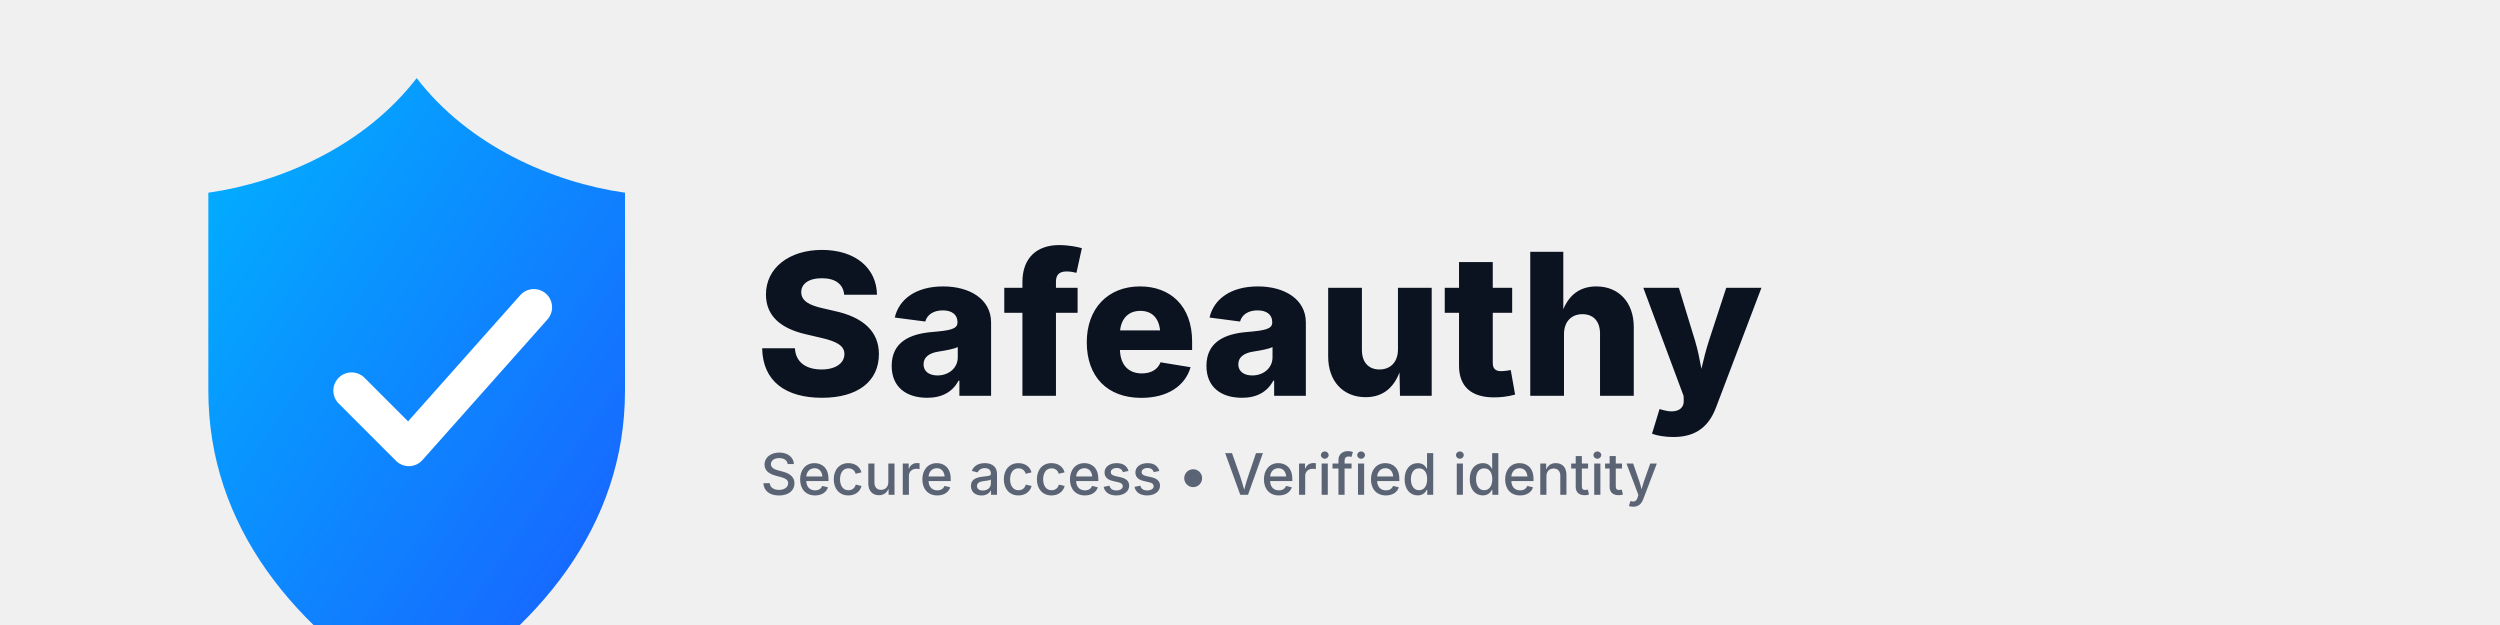
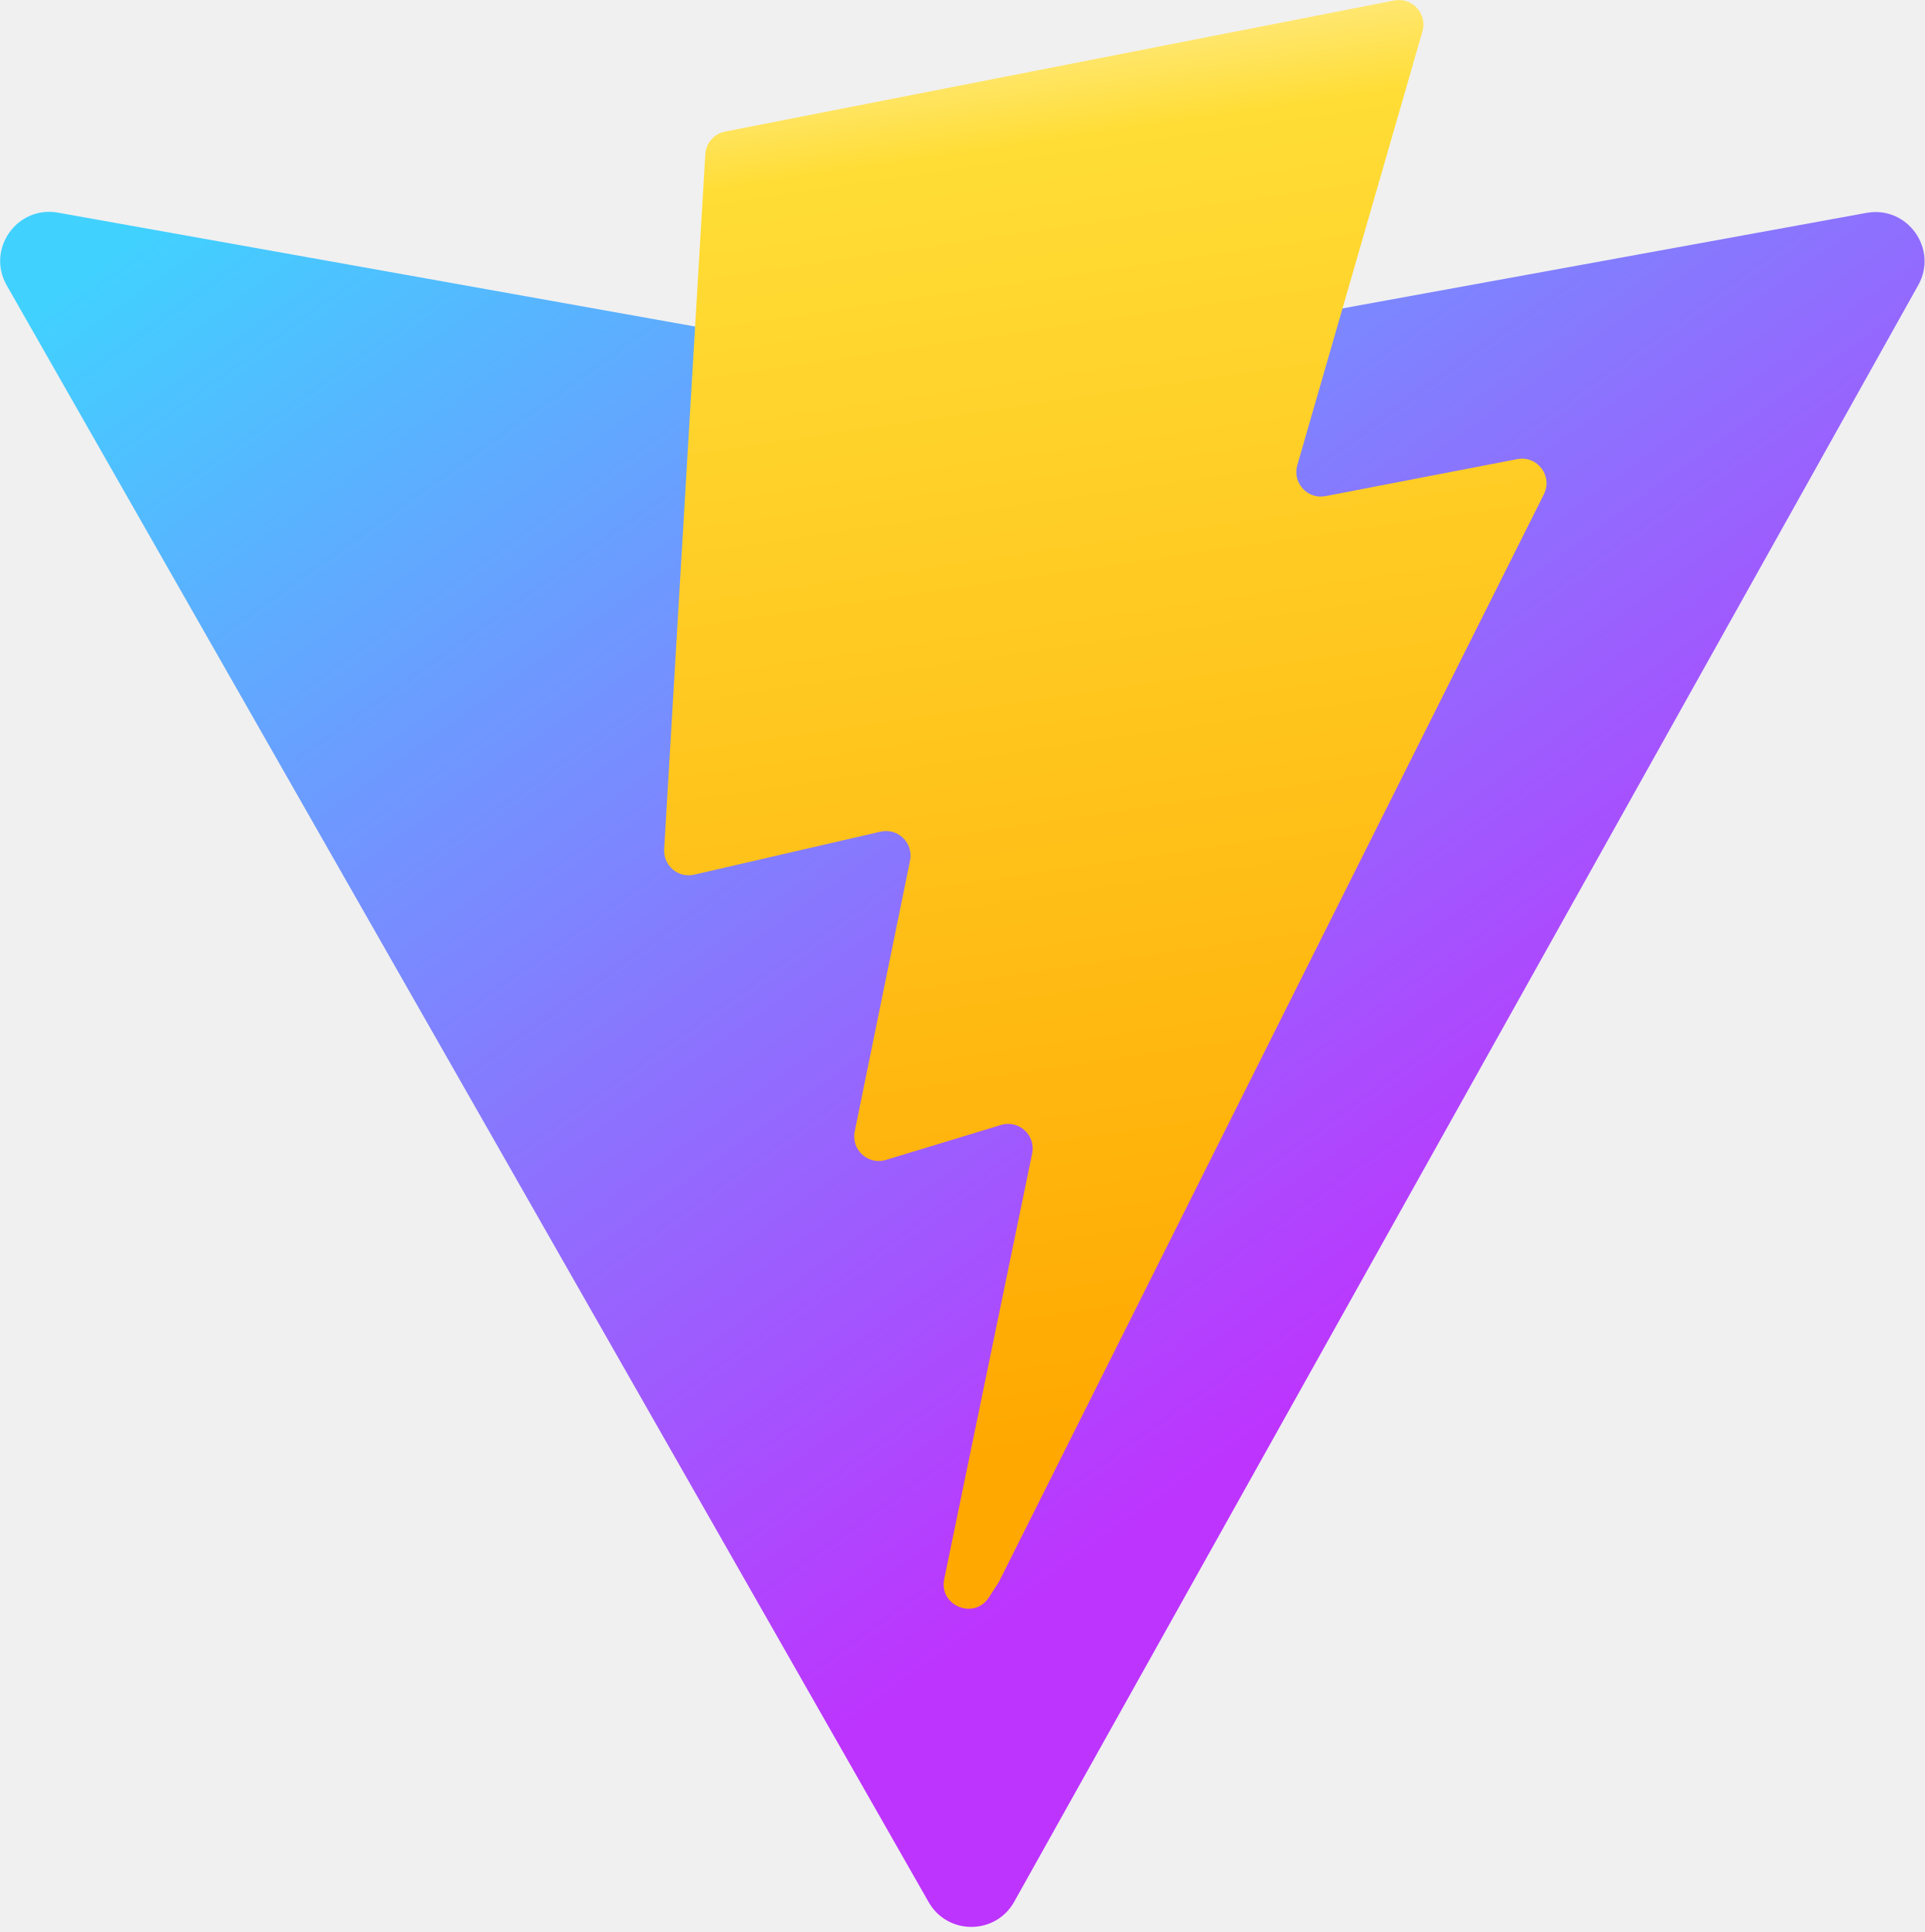
- <svg xmlns="http://www.w3.org/2000/svg" width="960" height="240" viewBox="0 0 960 240" role="img" aria-label="Safeauthy logo">
+ <svg xmlns="http://www.w3.org/2000/svg" aria-hidden="true" role="img" class="iconify iconify--logos" width="31.88" height="32" preserveAspectRatio="xMidYMid meet" viewBox="0 0 256 257">
  <defs>
-     <linearGradient id="g" x1="0" y1="0" x2="1" y2="1">
-       <stop offset="0" stop-color="#00B3FF" />
-       <stop offset="1" stop-color="#1B5BFF" />
+     <linearGradient id="IconifyId1813088fe1fbc01fb466" x1="-.828%" x2="57.636%" y1="7.652%" y2="78.411%">
+       <stop offset="0%" stop-color="#41D1FF" />
+       <stop offset="100%" stop-color="#BD34FE" />
+     </linearGradient>
+     <linearGradient id="IconifyId1813088fe1fbc01fb467" x1="43.376%" x2="50.316%" y1="2.242%" y2="89.03%">
+       <stop offset="0%" stop-color="#FFEA83" />
+       <stop offset="8.333%" stop-color="#FFDD35" />
+       <stop offset="100%" stop-color="#FFA800" />
    </linearGradient>
  </defs>
-   <g transform="translate(40 30)">
-     <path d="M120 0c20 26 52 40 80 44v76c0 52-33 92-80 120C73 212 40 172 40 120V44c28-4 60-18 80-44z" fill="url(#g)" />
-     <path d="M95 120l22 22 48-54" fill="none" stroke="#FFFFFF" stroke-width="14" stroke-linecap="round" stroke-linejoin="round" />
-   </g>
-   <g transform="translate(290 78)">
-     <text x="0" y="74" font-family="Inter, ui-sans-serif, system-ui, -apple-system, Segoe UI, Roboto, Arial" font-size="76" font-weight="800" fill="#0B1220">
-       Safeauthy
-     </text>
-     <text x="2" y="112" font-family="Inter, ui-sans-serif, system-ui, -apple-system, Segoe UI, Roboto, Arial" font-size="22" font-weight="500" fill="#5B6475">
-       Secure access • Verified identity
-     </text>
-   </g>
+   <path fill="url(#IconifyId1813088fe1fbc01fb466)" d="M255.153 37.938L134.897 252.976c-2.483 4.44-8.862 4.466-11.382.048L.875 37.958c-2.746-4.814 1.371-10.646 6.827-9.67l120.385 21.517a6.537 6.537 0 0 0 2.322-.004l117.867-21.483c5.438-.991 9.574 4.796 6.877 9.62Z" />
+   <path fill="url(#IconifyId1813088fe1fbc01fb467)" d="M185.432.063L96.44 17.501a3.268 3.268 0 0 0-2.634 3.014l-5.474 92.456a3.268 3.268 0 0 0 3.997 3.378l24.777-5.718c2.318-.535 4.413 1.507 3.936 3.838l-7.361 36.047c-.495 2.426 1.782 4.5 4.151 3.78l15.304-4.649c2.372-.72 4.652 1.36 4.15 3.788l-11.698 56.621c-.732 3.542 3.979 5.473 5.943 2.437l1.313-2.028l72.516-144.72c1.215-2.423-.88-5.186-3.54-4.672l-25.505 4.922c-2.396.462-4.435-1.77-3.759-4.114l16.646-57.705c.677-2.35-1.37-4.583-3.769-4.113Z" />
</svg>
